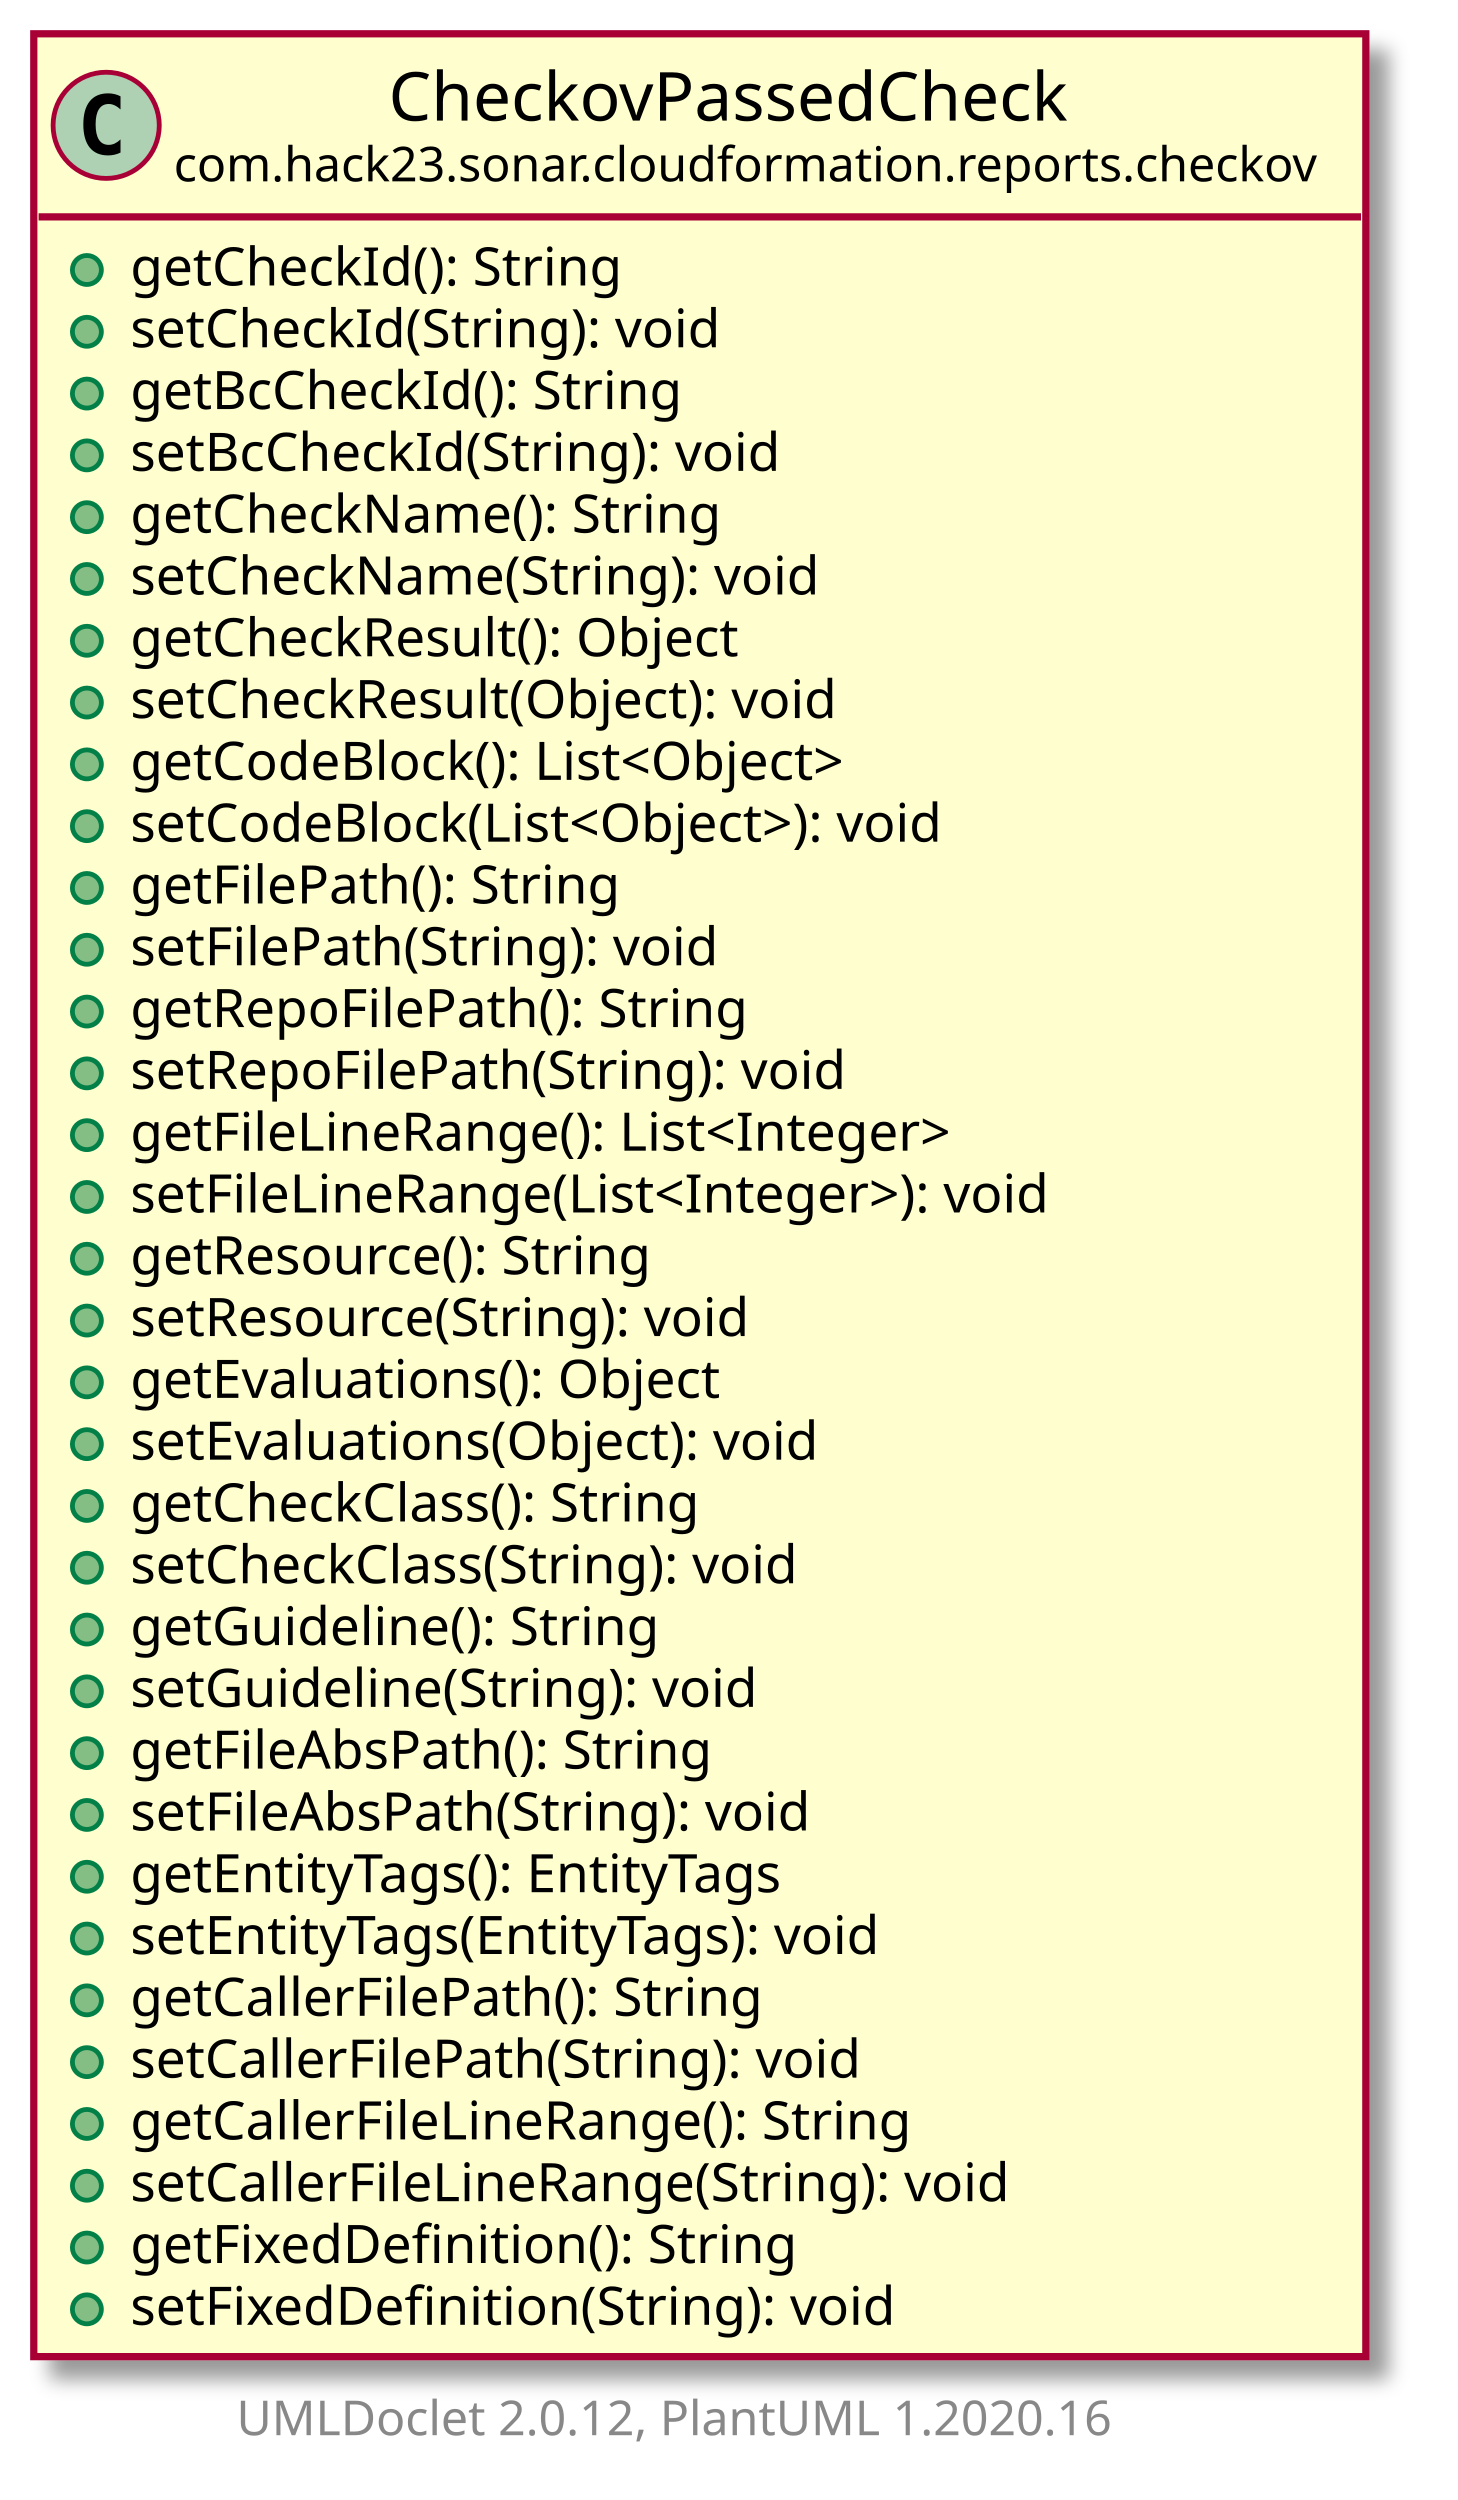
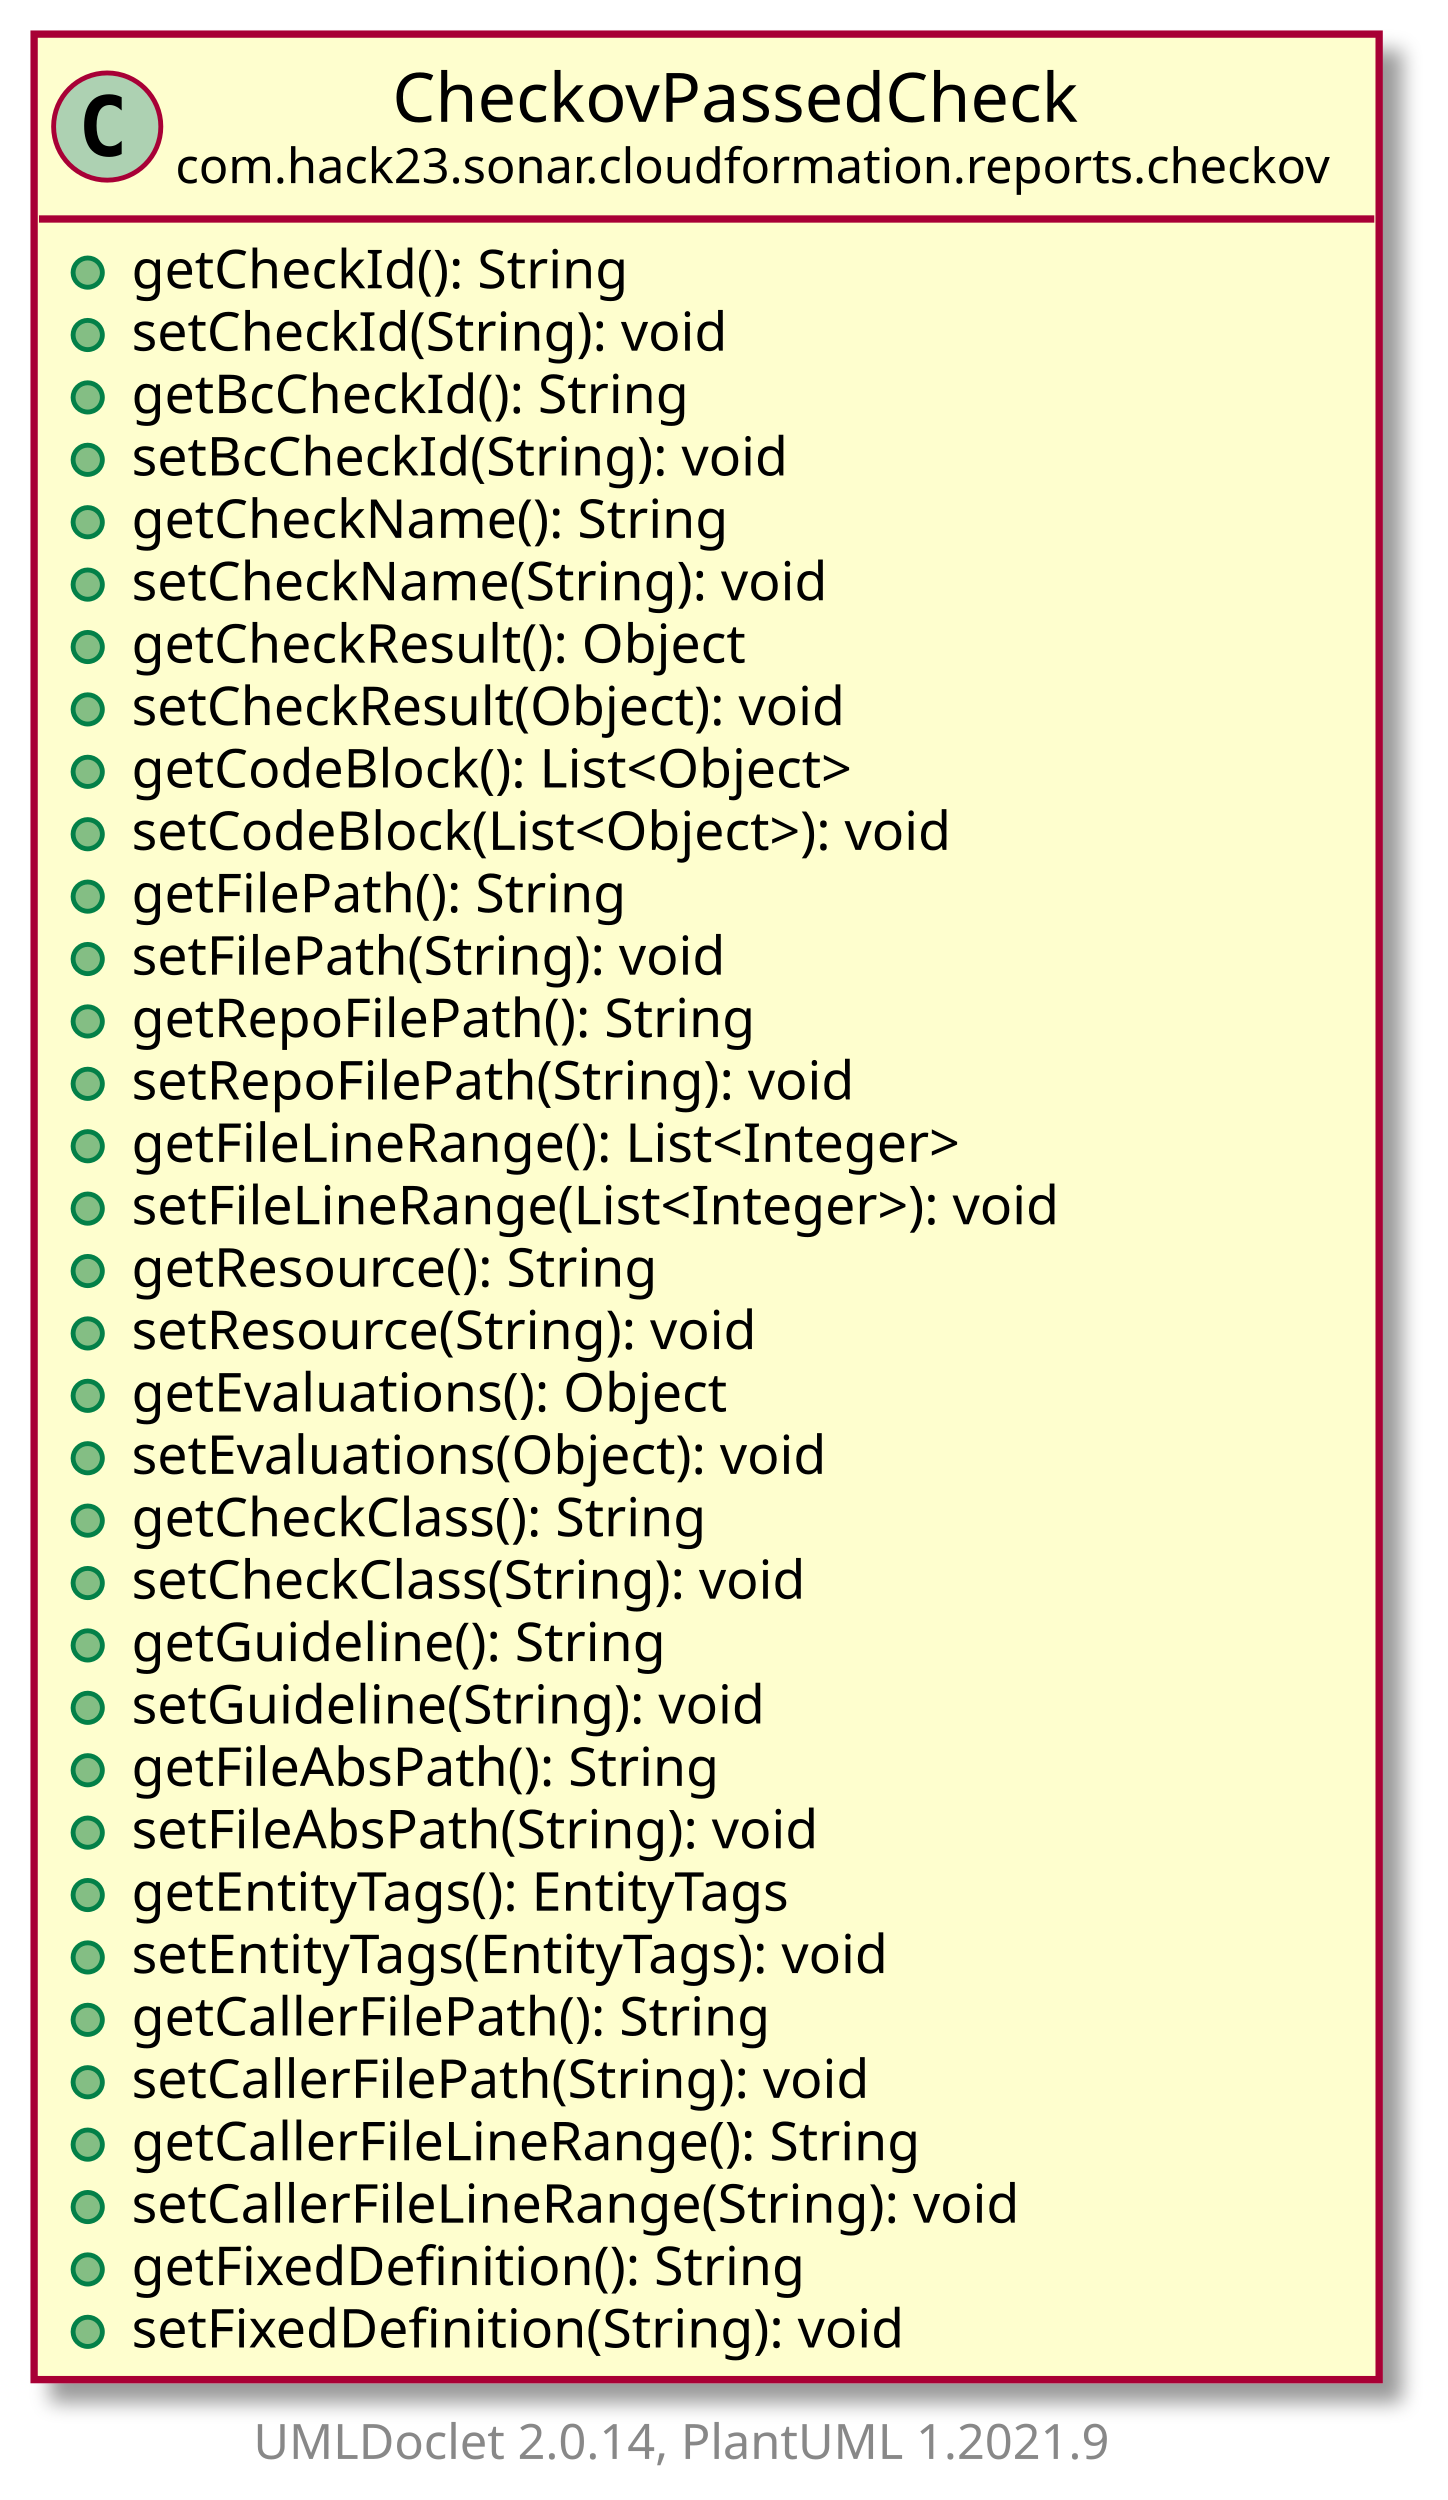
- <svg xmlns="http://www.w3.org/2000/svg" xmlns:xlink="http://www.w3.org/1999/xlink" contentScriptType="application/ecmascript" contentStyleType="text/css" height="518px" preserveAspectRatio="none" style="width:302px;height:518px;" version="1.1" viewBox="0 0 302 518" width="302px" zoomAndPan="magnify">
+ <svg xmlns="http://www.w3.org/2000/svg" xmlns:xlink="http://www.w3.org/1999/xlink" contentScriptType="application/ecmascript" contentStyleType="text/css" height="513px" preserveAspectRatio="none" style="width:297px;height:513px;background:#FFFFFF;" version="1.1" viewBox="0 0 297 513" width="297px" zoomAndPan="magnify">
  <defs>
-     <filter height="300%" id="f1oou4mjgcjp0i" width="300%" x="-1" y="-1">
+     <filter height="300%" id="f1ac1jlibkurmb" width="300%" x="-1" y="-1">
      <feGaussianBlur result="blurOut" stdDeviation="2.0" />
      <feColorMatrix in="blurOut" result="blurOut2" type="matrix" values="0 0 0 0 0 0 0 0 0 0 0 0 0 0 0 0 0 0 .4 0" />
      <feOffset dx="4.0" dy="4.0" in="blurOut2" result="blurOut3" />
      <feBlend in="SourceGraphic" in2="blurOut3" mode="normal" />
    </filter>
  </defs>
  <g>
    <a href="CheckovPassedCheck.html" target="_top" title="CheckovPassedCheck.html" xlink:actuate="onRequest" xlink:href="CheckovPassedCheck.html" xlink:show="new" xlink:title="CheckovPassedCheck.html" xlink:type="simple">
-       <rect codeLine="5" fill="#FEFECE" filter="url(#f1oou4mjgcjp0i)" height="481.297" id="com.hack23.sonar.cloudformation.reports.checkov.CheckovPassedCheck" style="stroke: #A80036; stroke-width: 1.5;" width="276" x="7" y="7" />
-       <ellipse cx="22" cy="25.969" fill="#ADD1B2" rx="11" ry="11" style="stroke: #A80036; stroke-width: 1.0;" />
-       <path d="M24.969,31.609 Q24.391,31.906 23.75,32.047 Q23.109,32.203 22.406,32.203 Q19.906,32.203 18.578,30.562 Q17.266,28.906 17.266,25.781 Q17.266,22.656 18.578,21 Q19.906,19.344 22.406,19.344 Q23.109,19.344 23.75,19.5 Q24.406,19.656 24.969,19.953 L24.969,22.672 Q24.344,22.094 23.75,21.828 Q23.156,21.547 22.531,21.547 Q21.188,21.547 20.5,22.625 Q19.812,23.688 19.812,25.781 Q19.812,27.875 20.5,28.953 Q21.188,30.016 22.531,30.016 Q23.156,30.016 23.75,29.75 Q24.344,29.469 24.969,28.891 L24.969,31.609 Z " />
-       <text fill="#000000" font-family="sans-serif" font-size="14" lengthAdjust="spacingAndGlyphs" textLength="155" x="80.5" y="24.995">CheckovPassedCheck</text>
-       <text fill="#000000" font-family="sans-serif" font-size="10" lengthAdjust="spacingAndGlyphs" textLength="244" x="36" y="37.579">com.hack23.sonar.cloudformation.reports.checkov</text>
-       <line style="stroke: #A80036; stroke-width: 1.5;" x1="8" x2="282" y1="44.938" y2="44.938" />
-       <ellipse cx="18" cy="55.938" fill="#84BE84" rx="3" ry="3" style="stroke: #038048; stroke-width: 1.0;" />
-       <text fill="#000000" font-family="sans-serif" font-size="11" lengthAdjust="spacingAndGlyphs" textLength="112" x="27" y="59.148">getCheckId(): String</text>
-       <ellipse cx="18" cy="68.742" fill="#84BE84" rx="3" ry="3" style="stroke: #038048; stroke-width: 1.0;" />
-       <text fill="#000000" font-family="sans-serif" font-size="11" lengthAdjust="spacingAndGlyphs" textLength="135" x="27" y="71.953">setCheckId(String): void</text>
-       <ellipse cx="18" cy="81.547" fill="#84BE84" rx="3" ry="3" style="stroke: #038048; stroke-width: 1.0;" />
-       <text fill="#000000" font-family="sans-serif" font-size="11" lengthAdjust="spacingAndGlyphs" textLength="126" x="27" y="84.757">getBcCheckId(): String</text>
-       <ellipse cx="18" cy="94.352" fill="#84BE84" rx="3" ry="3" style="stroke: #038048; stroke-width: 1.0;" />
-       <text fill="#000000" font-family="sans-serif" font-size="11" lengthAdjust="spacingAndGlyphs" textLength="149" x="27" y="97.562">setBcCheckId(String): void</text>
-       <ellipse cx="18" cy="107.156" fill="#84BE84" rx="3" ry="3" style="stroke: #038048; stroke-width: 1.0;" />
-       <text fill="#000000" font-family="sans-serif" font-size="11" lengthAdjust="spacingAndGlyphs" textLength="135" x="27" y="110.367">getCheckName(): String</text>
-       <ellipse cx="18" cy="119.961" fill="#84BE84" rx="3" ry="3" style="stroke: #038048; stroke-width: 1.0;" />
-       <text fill="#000000" font-family="sans-serif" font-size="11" lengthAdjust="spacingAndGlyphs" textLength="158" x="27" y="123.171">setCheckName(String): void</text>
-       <ellipse cx="18" cy="132.766" fill="#84BE84" rx="3" ry="3" style="stroke: #038048; stroke-width: 1.0;" />
-       <text fill="#000000" font-family="sans-serif" font-size="11" lengthAdjust="spacingAndGlyphs" textLength="139" x="27" y="135.976">getCheckResult(): Object</text>
-       <ellipse cx="18" cy="145.57" fill="#84BE84" rx="3" ry="3" style="stroke: #038048; stroke-width: 1.0;" />
-       <text fill="#000000" font-family="sans-serif" font-size="11" lengthAdjust="spacingAndGlyphs" textLength="162" x="27" y="148.781">setCheckResult(Object): void</text>
-       <ellipse cx="18" cy="158.375" fill="#84BE84" rx="3" ry="3" style="stroke: #038048; stroke-width: 1.0;" />
-       <text fill="#000000" font-family="sans-serif" font-size="11" lengthAdjust="spacingAndGlyphs" textLength="167" x="27" y="161.585">getCodeBlock(): List&lt;Object&gt;</text>
-       <ellipse cx="18" cy="171.18" fill="#84BE84" rx="3" ry="3" style="stroke: #038048; stroke-width: 1.0;" />
-       <text fill="#000000" font-family="sans-serif" font-size="11" lengthAdjust="spacingAndGlyphs" textLength="190" x="27" y="174.39">setCodeBlock(List&lt;Object&gt;): void</text>
-       <ellipse cx="18" cy="183.984" fill="#84BE84" rx="3" ry="3" style="stroke: #038048; stroke-width: 1.0;" />
-       <text fill="#000000" font-family="sans-serif" font-size="11" lengthAdjust="spacingAndGlyphs" textLength="112" x="27" y="187.195">getFilePath(): String</text>
-       <ellipse cx="18" cy="196.789" fill="#84BE84" rx="3" ry="3" style="stroke: #038048; stroke-width: 1.0;" />
-       <text fill="#000000" font-family="sans-serif" font-size="11" lengthAdjust="spacingAndGlyphs" textLength="135" x="27" y="200">setFilePath(String): void</text>
-       <ellipse cx="18" cy="209.594" fill="#84BE84" rx="3" ry="3" style="stroke: #038048; stroke-width: 1.0;" />
-       <text fill="#000000" font-family="sans-serif" font-size="11" lengthAdjust="spacingAndGlyphs" textLength="140" x="27" y="212.804">getRepoFilePath(): String</text>
-       <ellipse cx="18" cy="222.398" fill="#84BE84" rx="3" ry="3" style="stroke: #038048; stroke-width: 1.0;" />
-       <text fill="#000000" font-family="sans-serif" font-size="11" lengthAdjust="spacingAndGlyphs" textLength="163" x="27" y="225.609">setRepoFilePath(String): void</text>
-       <ellipse cx="18" cy="235.203" fill="#84BE84" rx="3" ry="3" style="stroke: #038048; stroke-width: 1.0;" />
-       <text fill="#000000" font-family="sans-serif" font-size="11" lengthAdjust="spacingAndGlyphs" textLength="189" x="27" y="238.414">getFileLineRange(): List&lt;Integer&gt;</text>
-       <ellipse cx="18" cy="248.008" fill="#84BE84" rx="3" ry="3" style="stroke: #038048; stroke-width: 1.0;" />
-       <text fill="#000000" font-family="sans-serif" font-size="11" lengthAdjust="spacingAndGlyphs" textLength="212" x="27" y="251.218">setFileLineRange(List&lt;Integer&gt;): void</text>
-       <ellipse cx="18" cy="260.812" fill="#84BE84" rx="3" ry="3" style="stroke: #038048; stroke-width: 1.0;" />
-       <text fill="#000000" font-family="sans-serif" font-size="11" lengthAdjust="spacingAndGlyphs" textLength="121" x="27" y="264.023">getResource(): String</text>
-       <ellipse cx="18" cy="273.617" fill="#84BE84" rx="3" ry="3" style="stroke: #038048; stroke-width: 1.0;" />
-       <text fill="#000000" font-family="sans-serif" font-size="11" lengthAdjust="spacingAndGlyphs" textLength="144" x="27" y="276.828">setResource(String): void</text>
-       <ellipse cx="18" cy="286.422" fill="#84BE84" rx="3" ry="3" style="stroke: #038048; stroke-width: 1.0;" />
-       <text fill="#000000" font-family="sans-serif" font-size="11" lengthAdjust="spacingAndGlyphs" textLength="135" x="27" y="289.632">getEvaluations(): Object</text>
-       <ellipse cx="18" cy="299.227" fill="#84BE84" rx="3" ry="3" style="stroke: #038048; stroke-width: 1.0;" />
-       <text fill="#000000" font-family="sans-serif" font-size="11" lengthAdjust="spacingAndGlyphs" textLength="158" x="27" y="302.437">setEvaluations(Object): void</text>
-       <ellipse cx="18" cy="312.031" fill="#84BE84" rx="3" ry="3" style="stroke: #038048; stroke-width: 1.0;" />
-       <text fill="#000000" font-family="sans-serif" font-size="11" lengthAdjust="spacingAndGlyphs" textLength="134" x="27" y="315.242">getCheckClass(): String</text>
-       <ellipse cx="18" cy="324.836" fill="#84BE84" rx="3" ry="3" style="stroke: #038048; stroke-width: 1.0;" />
-       <text fill="#000000" font-family="sans-serif" font-size="11" lengthAdjust="spacingAndGlyphs" textLength="157" x="27" y="328.046">setCheckClass(String): void</text>
-       <ellipse cx="18" cy="337.641" fill="#84BE84" rx="3" ry="3" style="stroke: #038048; stroke-width: 1.0;" />
-       <text fill="#000000" font-family="sans-serif" font-size="11" lengthAdjust="spacingAndGlyphs" textLength="121" x="27" y="340.851">getGuideline(): String</text>
-       <ellipse cx="18" cy="350.445" fill="#84BE84" rx="3" ry="3" style="stroke: #038048; stroke-width: 1.0;" />
-       <text fill="#000000" font-family="sans-serif" font-size="11" lengthAdjust="spacingAndGlyphs" textLength="144" x="27" y="353.656">setGuideline(String): void</text>
-       <ellipse cx="18" cy="363.25" fill="#84BE84" rx="3" ry="3" style="stroke: #038048; stroke-width: 1.0;" />
-       <text fill="#000000" font-family="sans-serif" font-size="11" lengthAdjust="spacingAndGlyphs" textLength="133" x="27" y="366.46">getFileAbsPath(): String</text>
-       <ellipse cx="18" cy="376.055" fill="#84BE84" rx="3" ry="3" style="stroke: #038048; stroke-width: 1.0;" />
-       <text fill="#000000" font-family="sans-serif" font-size="11" lengthAdjust="spacingAndGlyphs" textLength="156" x="27" y="379.265">setFileAbsPath(String): void</text>
-       <ellipse cx="18" cy="388.859" fill="#84BE84" rx="3" ry="3" style="stroke: #038048; stroke-width: 1.0;" />
-       <text fill="#000000" font-family="sans-serif" font-size="11" lengthAdjust="spacingAndGlyphs" textLength="152" x="27" y="392.07">getEntityTags(): EntityTags</text>
-       <ellipse cx="18" cy="401.664" fill="#84BE84" rx="3" ry="3" style="stroke: #038048; stroke-width: 1.0;" />
-       <text fill="#000000" font-family="sans-serif" font-size="11" lengthAdjust="spacingAndGlyphs" textLength="175" x="27" y="404.875">setEntityTags(EntityTags): void</text>
-       <ellipse cx="18" cy="414.469" fill="#84BE84" rx="3" ry="3" style="stroke: #038048; stroke-width: 1.0;" />
-       <text fill="#000000" font-family="sans-serif" font-size="11" lengthAdjust="spacingAndGlyphs" textLength="145" x="27" y="417.679">getCallerFilePath(): String</text>
-       <ellipse cx="18" cy="427.273" fill="#84BE84" rx="3" ry="3" style="stroke: #038048; stroke-width: 1.0;" />
-       <text fill="#000000" font-family="sans-serif" font-size="11" lengthAdjust="spacingAndGlyphs" textLength="168" x="27" y="430.484">setCallerFilePath(String): void</text>
-       <ellipse cx="18" cy="440.078" fill="#84BE84" rx="3" ry="3" style="stroke: #038048; stroke-width: 1.0;" />
-       <text fill="#000000" font-family="sans-serif" font-size="11" lengthAdjust="spacingAndGlyphs" textLength="178" x="27" y="443.289">getCallerFileLineRange(): String</text>
-       <ellipse cx="18" cy="452.883" fill="#84BE84" rx="3" ry="3" style="stroke: #038048; stroke-width: 1.0;" />
-       <text fill="#000000" font-family="sans-serif" font-size="11" lengthAdjust="spacingAndGlyphs" textLength="201" x="27" y="456.093">setCallerFileLineRange(String): void</text>
-       <ellipse cx="18" cy="465.688" fill="#84BE84" rx="3" ry="3" style="stroke: #038048; stroke-width: 1.0;" />
-       <text fill="#000000" font-family="sans-serif" font-size="11" lengthAdjust="spacingAndGlyphs" textLength="150" x="27" y="468.898">getFixedDefinition(): String</text>
-       <ellipse cx="18" cy="478.492" fill="#84BE84" rx="3" ry="3" style="stroke: #038048; stroke-width: 1.0;" />
-       <text fill="#000000" font-family="sans-serif" font-size="11" lengthAdjust="spacingAndGlyphs" textLength="173" x="27" y="481.703">setFixedDefinition(String): void</text>
+       <rect codeLine="5" fill="#FEFECE" filter="url(#f1ac1jlibkurmb)" height="481.297" id="com.hack23.sonar.cloudformation.reports.checkov.CheckovPassedCheck" style="stroke:#A80036;stroke-width:1.5;" width="276" x="7" y="7" />
+       <ellipse cx="22" cy="25.969" fill="#ADD1B2" rx="11" ry="11" style="stroke:#A80036;stroke-width:1.0;" />
+       <path d="M24.969,31.609 Q24.391,31.906 23.75,32.047 Q23.109,32.203 22.406,32.203 Q19.906,32.203 18.578,30.562 Q17.266,28.906 17.266,25.781 Q17.266,22.656 18.578,21 Q19.906,19.344 22.406,19.344 Q23.109,19.344 23.75,19.5 Q24.406,19.656 24.969,19.953 L24.969,22.672 Q24.344,22.094 23.75,21.828 Q23.156,21.547 22.531,21.547 Q21.188,21.547 20.5,22.625 Q19.812,23.688 19.812,25.781 Q19.812,27.875 20.5,28.953 Q21.188,30.016 22.531,30.016 Q23.156,30.016 23.75,29.75 Q24.344,29.469 24.969,28.891 L24.969,31.609 Z " fill="#000000" />
+       <text fill="#000000" font-family="sans-serif" font-size="14" lengthAdjust="spacing" textLength="155" x="80.5" y="24.995">CheckovPassedCheck</text>
+       <text fill="#000000" font-family="sans-serif" font-size="10" lengthAdjust="spacing" textLength="244" x="36" y="37.579">com.hack23.sonar.cloudformation.reports.checkov</text>
+       <line style="stroke:#A80036;stroke-width:1.5;" x1="8" x2="282" y1="44.938" y2="44.938" />
+       <ellipse cx="18" cy="55.938" fill="#84BE84" rx="3" ry="3" style="stroke:#038048;stroke-width:1.0;" />
+       <text fill="#000000" font-family="sans-serif" font-size="11" lengthAdjust="spacing" textLength="112" x="27" y="59.148">getCheckId(): String</text>
+       <ellipse cx="18" cy="68.742" fill="#84BE84" rx="3" ry="3" style="stroke:#038048;stroke-width:1.0;" />
+       <text fill="#000000" font-family="sans-serif" font-size="11" lengthAdjust="spacing" textLength="135" x="27" y="71.953">setCheckId(String): void</text>
+       <ellipse cx="18" cy="81.547" fill="#84BE84" rx="3" ry="3" style="stroke:#038048;stroke-width:1.0;" />
+       <text fill="#000000" font-family="sans-serif" font-size="11" lengthAdjust="spacing" textLength="126" x="27" y="84.757">getBcCheckId(): String</text>
+       <ellipse cx="18" cy="94.352" fill="#84BE84" rx="3" ry="3" style="stroke:#038048;stroke-width:1.0;" />
+       <text fill="#000000" font-family="sans-serif" font-size="11" lengthAdjust="spacing" textLength="149" x="27" y="97.562">setBcCheckId(String): void</text>
+       <ellipse cx="18" cy="107.156" fill="#84BE84" rx="3" ry="3" style="stroke:#038048;stroke-width:1.0;" />
+       <text fill="#000000" font-family="sans-serif" font-size="11" lengthAdjust="spacing" textLength="135" x="27" y="110.367">getCheckName(): String</text>
+       <ellipse cx="18" cy="119.961" fill="#84BE84" rx="3" ry="3" style="stroke:#038048;stroke-width:1.0;" />
+       <text fill="#000000" font-family="sans-serif" font-size="11" lengthAdjust="spacing" textLength="158" x="27" y="123.171">setCheckName(String): void</text>
+       <ellipse cx="18" cy="132.766" fill="#84BE84" rx="3" ry="3" style="stroke:#038048;stroke-width:1.0;" />
+       <text fill="#000000" font-family="sans-serif" font-size="11" lengthAdjust="spacing" textLength="139" x="27" y="135.976">getCheckResult(): Object</text>
+       <ellipse cx="18" cy="145.57" fill="#84BE84" rx="3" ry="3" style="stroke:#038048;stroke-width:1.0;" />
+       <text fill="#000000" font-family="sans-serif" font-size="11" lengthAdjust="spacing" textLength="162" x="27" y="148.781">setCheckResult(Object): void</text>
+       <ellipse cx="18" cy="158.375" fill="#84BE84" rx="3" ry="3" style="stroke:#038048;stroke-width:1.0;" />
+       <text fill="#000000" font-family="sans-serif" font-size="11" lengthAdjust="spacing" textLength="167" x="27" y="161.585">getCodeBlock(): List&lt;Object&gt;</text>
+       <ellipse cx="18" cy="171.18" fill="#84BE84" rx="3" ry="3" style="stroke:#038048;stroke-width:1.0;" />
+       <text fill="#000000" font-family="sans-serif" font-size="11" lengthAdjust="spacing" textLength="190" x="27" y="174.39">setCodeBlock(List&lt;Object&gt;): void</text>
+       <ellipse cx="18" cy="183.984" fill="#84BE84" rx="3" ry="3" style="stroke:#038048;stroke-width:1.0;" />
+       <text fill="#000000" font-family="sans-serif" font-size="11" lengthAdjust="spacing" textLength="112" x="27" y="187.195">getFilePath(): String</text>
+       <ellipse cx="18" cy="196.789" fill="#84BE84" rx="3" ry="3" style="stroke:#038048;stroke-width:1.0;" />
+       <text fill="#000000" font-family="sans-serif" font-size="11" lengthAdjust="spacing" textLength="135" x="27" y="200">setFilePath(String): void</text>
+       <ellipse cx="18" cy="209.594" fill="#84BE84" rx="3" ry="3" style="stroke:#038048;stroke-width:1.0;" />
+       <text fill="#000000" font-family="sans-serif" font-size="11" lengthAdjust="spacing" textLength="140" x="27" y="212.804">getRepoFilePath(): String</text>
+       <ellipse cx="18" cy="222.398" fill="#84BE84" rx="3" ry="3" style="stroke:#038048;stroke-width:1.0;" />
+       <text fill="#000000" font-family="sans-serif" font-size="11" lengthAdjust="spacing" textLength="163" x="27" y="225.609">setRepoFilePath(String): void</text>
+       <ellipse cx="18" cy="235.203" fill="#84BE84" rx="3" ry="3" style="stroke:#038048;stroke-width:1.0;" />
+       <text fill="#000000" font-family="sans-serif" font-size="11" lengthAdjust="spacing" textLength="189" x="27" y="238.414">getFileLineRange(): List&lt;Integer&gt;</text>
+       <ellipse cx="18" cy="248.008" fill="#84BE84" rx="3" ry="3" style="stroke:#038048;stroke-width:1.0;" />
+       <text fill="#000000" font-family="sans-serif" font-size="11" lengthAdjust="spacing" textLength="212" x="27" y="251.218">setFileLineRange(List&lt;Integer&gt;): void</text>
+       <ellipse cx="18" cy="260.812" fill="#84BE84" rx="3" ry="3" style="stroke:#038048;stroke-width:1.0;" />
+       <text fill="#000000" font-family="sans-serif" font-size="11" lengthAdjust="spacing" textLength="121" x="27" y="264.023">getResource(): String</text>
+       <ellipse cx="18" cy="273.617" fill="#84BE84" rx="3" ry="3" style="stroke:#038048;stroke-width:1.0;" />
+       <text fill="#000000" font-family="sans-serif" font-size="11" lengthAdjust="spacing" textLength="144" x="27" y="276.828">setResource(String): void</text>
+       <ellipse cx="18" cy="286.422" fill="#84BE84" rx="3" ry="3" style="stroke:#038048;stroke-width:1.0;" />
+       <text fill="#000000" font-family="sans-serif" font-size="11" lengthAdjust="spacing" textLength="135" x="27" y="289.632">getEvaluations(): Object</text>
+       <ellipse cx="18" cy="299.227" fill="#84BE84" rx="3" ry="3" style="stroke:#038048;stroke-width:1.0;" />
+       <text fill="#000000" font-family="sans-serif" font-size="11" lengthAdjust="spacing" textLength="158" x="27" y="302.437">setEvaluations(Object): void</text>
+       <ellipse cx="18" cy="312.031" fill="#84BE84" rx="3" ry="3" style="stroke:#038048;stroke-width:1.0;" />
+       <text fill="#000000" font-family="sans-serif" font-size="11" lengthAdjust="spacing" textLength="134" x="27" y="315.242">getCheckClass(): String</text>
+       <ellipse cx="18" cy="324.836" fill="#84BE84" rx="3" ry="3" style="stroke:#038048;stroke-width:1.0;" />
+       <text fill="#000000" font-family="sans-serif" font-size="11" lengthAdjust="spacing" textLength="157" x="27" y="328.046">setCheckClass(String): void</text>
+       <ellipse cx="18" cy="337.641" fill="#84BE84" rx="3" ry="3" style="stroke:#038048;stroke-width:1.0;" />
+       <text fill="#000000" font-family="sans-serif" font-size="11" lengthAdjust="spacing" textLength="121" x="27" y="340.851">getGuideline(): String</text>
+       <ellipse cx="18" cy="350.445" fill="#84BE84" rx="3" ry="3" style="stroke:#038048;stroke-width:1.0;" />
+       <text fill="#000000" font-family="sans-serif" font-size="11" lengthAdjust="spacing" textLength="144" x="27" y="353.656">setGuideline(String): void</text>
+       <ellipse cx="18" cy="363.25" fill="#84BE84" rx="3" ry="3" style="stroke:#038048;stroke-width:1.0;" />
+       <text fill="#000000" font-family="sans-serif" font-size="11" lengthAdjust="spacing" textLength="133" x="27" y="366.46">getFileAbsPath(): String</text>
+       <ellipse cx="18" cy="376.055" fill="#84BE84" rx="3" ry="3" style="stroke:#038048;stroke-width:1.0;" />
+       <text fill="#000000" font-family="sans-serif" font-size="11" lengthAdjust="spacing" textLength="156" x="27" y="379.265">setFileAbsPath(String): void</text>
+       <ellipse cx="18" cy="388.859" fill="#84BE84" rx="3" ry="3" style="stroke:#038048;stroke-width:1.0;" />
+       <text fill="#000000" font-family="sans-serif" font-size="11" lengthAdjust="spacing" textLength="152" x="27" y="392.07">getEntityTags(): EntityTags</text>
+       <ellipse cx="18" cy="401.664" fill="#84BE84" rx="3" ry="3" style="stroke:#038048;stroke-width:1.0;" />
+       <text fill="#000000" font-family="sans-serif" font-size="11" lengthAdjust="spacing" textLength="175" x="27" y="404.875">setEntityTags(EntityTags): void</text>
+       <ellipse cx="18" cy="414.469" fill="#84BE84" rx="3" ry="3" style="stroke:#038048;stroke-width:1.0;" />
+       <text fill="#000000" font-family="sans-serif" font-size="11" lengthAdjust="spacing" textLength="145" x="27" y="417.679">getCallerFilePath(): String</text>
+       <ellipse cx="18" cy="427.273" fill="#84BE84" rx="3" ry="3" style="stroke:#038048;stroke-width:1.0;" />
+       <text fill="#000000" font-family="sans-serif" font-size="11" lengthAdjust="spacing" textLength="168" x="27" y="430.484">setCallerFilePath(String): void</text>
+       <ellipse cx="18" cy="440.078" fill="#84BE84" rx="3" ry="3" style="stroke:#038048;stroke-width:1.0;" />
+       <text fill="#000000" font-family="sans-serif" font-size="11" lengthAdjust="spacing" textLength="178" x="27" y="443.289">getCallerFileLineRange(): String</text>
+       <ellipse cx="18" cy="452.883" fill="#84BE84" rx="3" ry="3" style="stroke:#038048;stroke-width:1.0;" />
+       <text fill="#000000" font-family="sans-serif" font-size="11" lengthAdjust="spacing" textLength="201" x="27" y="456.093">setCallerFileLineRange(String): void</text>
+       <ellipse cx="18" cy="465.688" fill="#84BE84" rx="3" ry="3" style="stroke:#038048;stroke-width:1.0;" />
+       <text fill="#000000" font-family="sans-serif" font-size="11" lengthAdjust="spacing" textLength="150" x="27" y="468.898">getFixedDefinition(): String</text>
+       <ellipse cx="18" cy="478.492" fill="#84BE84" rx="3" ry="3" style="stroke:#038048;stroke-width:1.0;" />
+       <text fill="#000000" font-family="sans-serif" font-size="11" lengthAdjust="spacing" textLength="173" x="27" y="481.703">setFixedDefinition(String): void</text>
    </a>
-     <text fill="#888888" font-family="sans-serif" font-size="10" lengthAdjust="spacingAndGlyphs" textLength="192" x="49" y="504.579">UMLDoclet 2.0.12, PlantUML 1.2020.16</text>
+     <text fill="#888888" font-family="sans-serif" font-size="10" lengthAdjust="spacing" textLength="186" x="52" y="504.579">UMLDoclet 2.0.14, PlantUML 1.2021.9</text>
  </g>
</svg>
